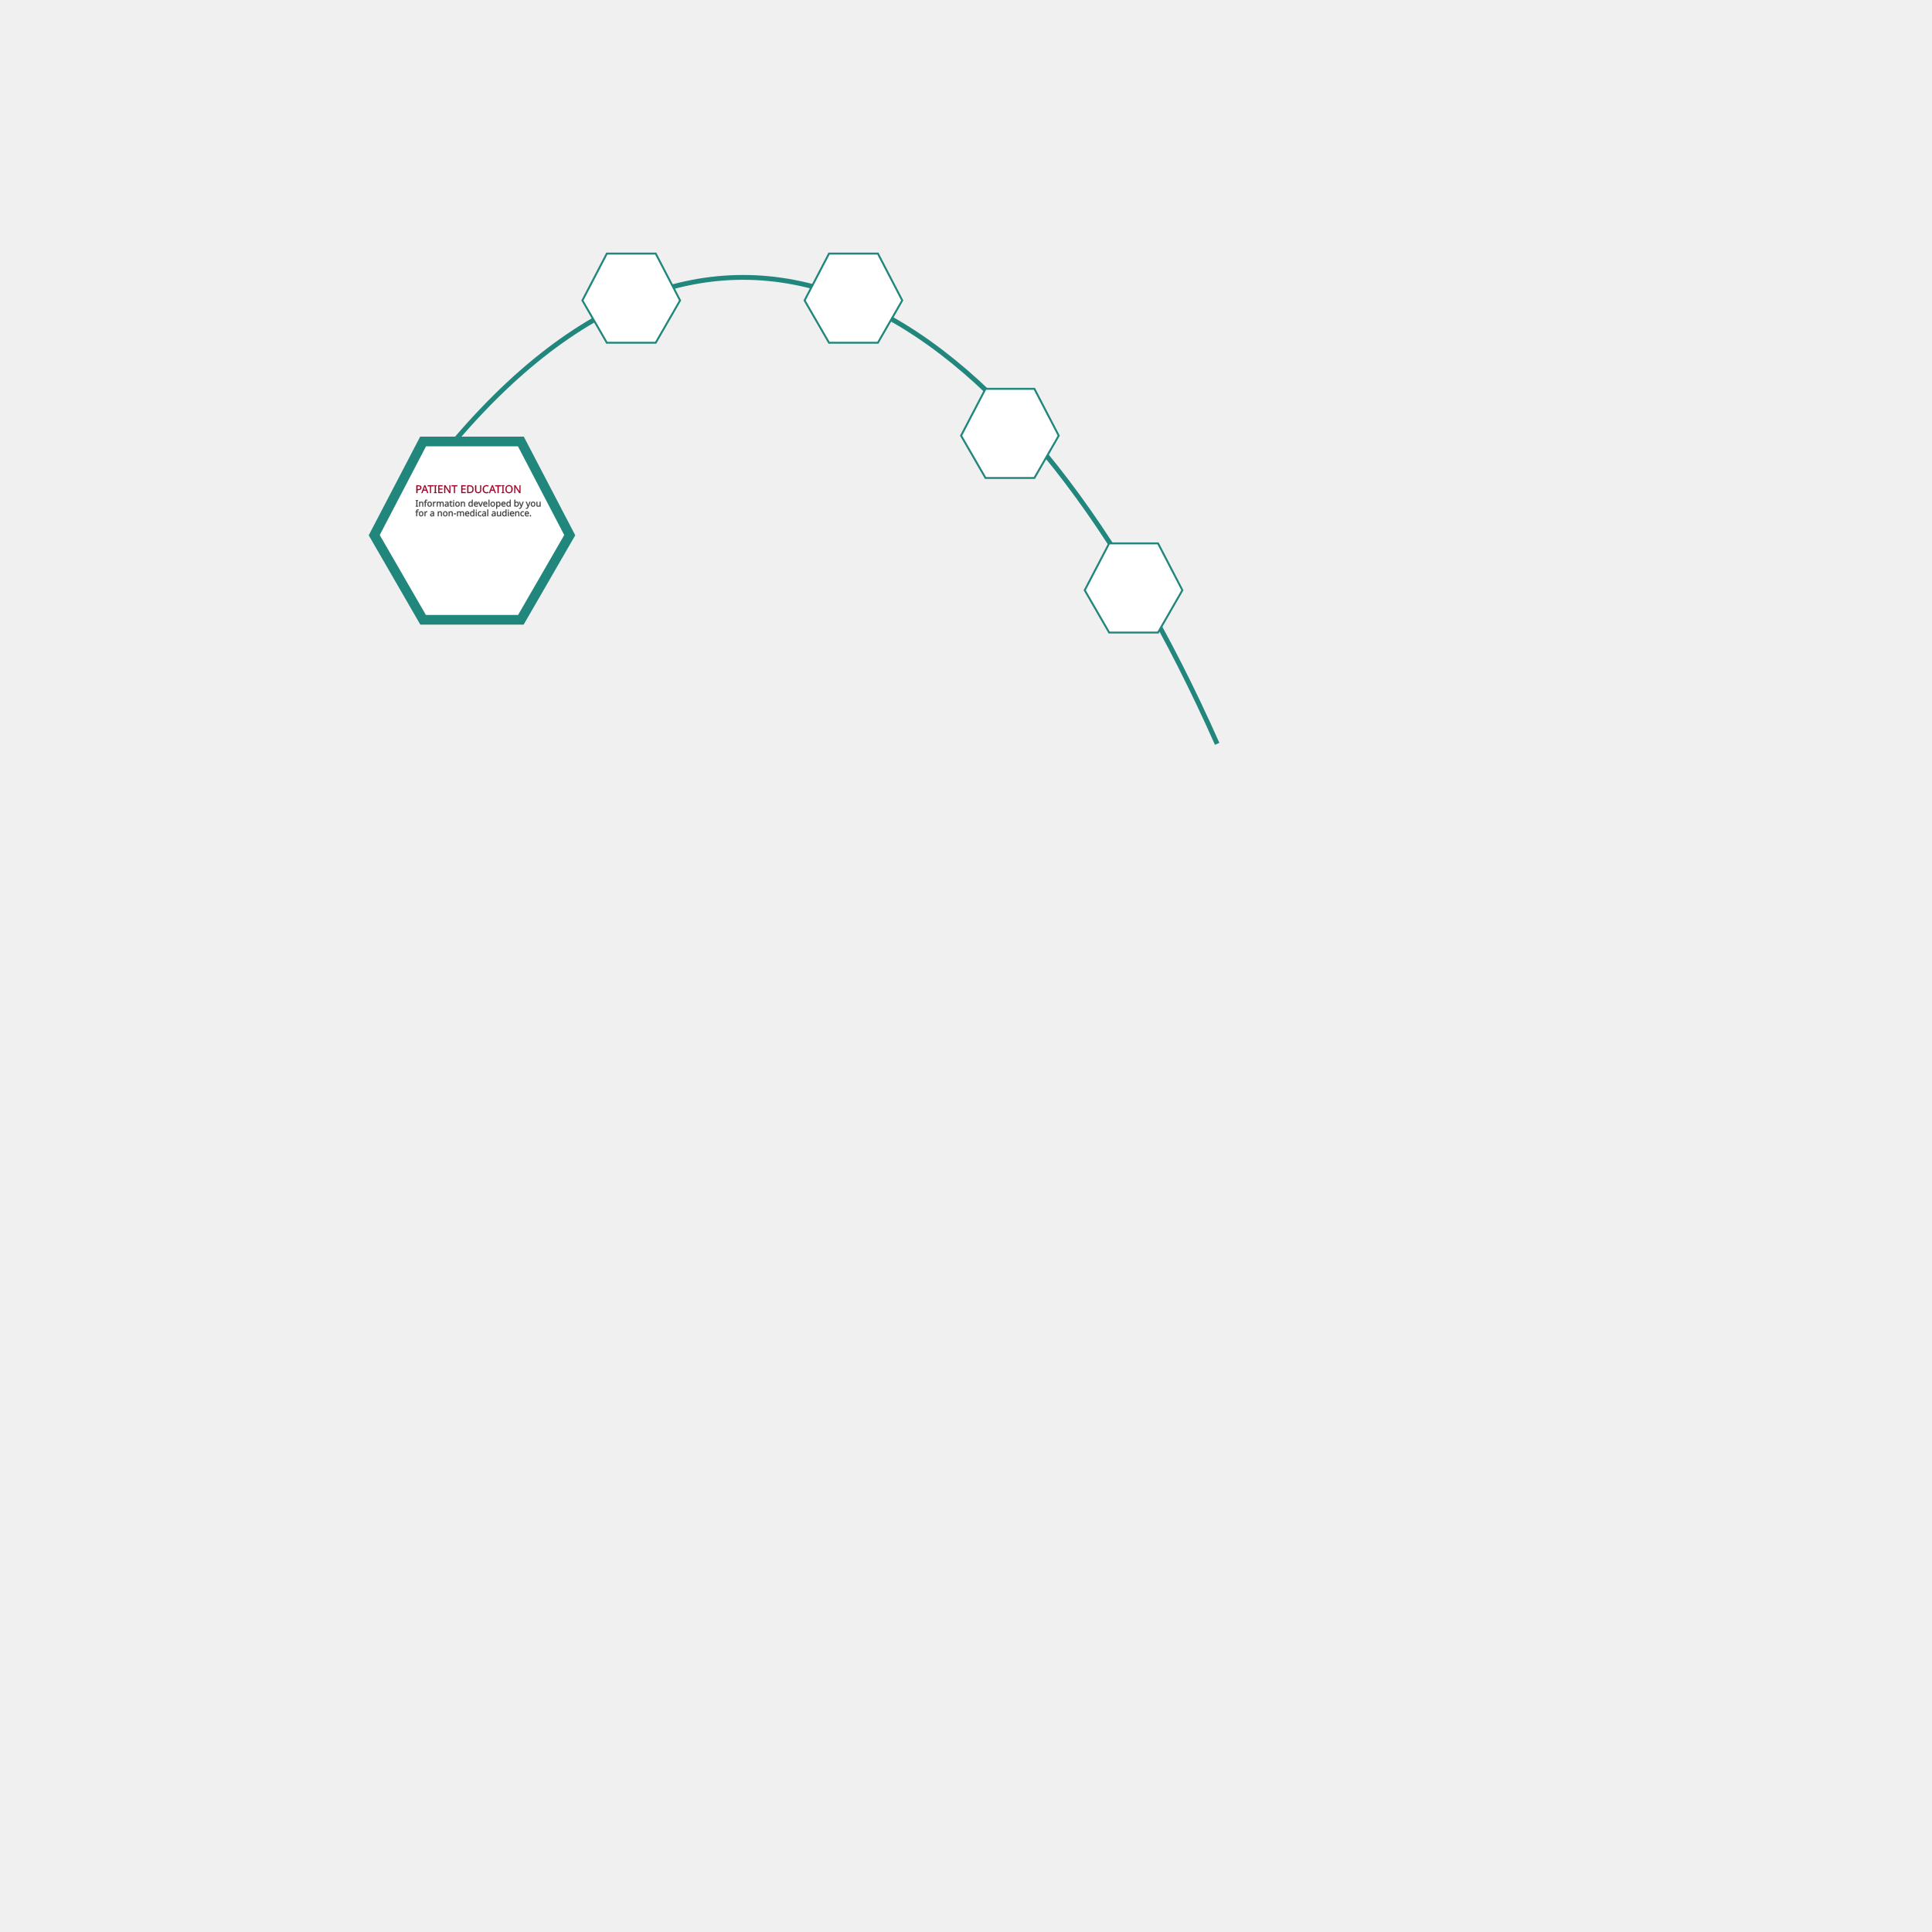
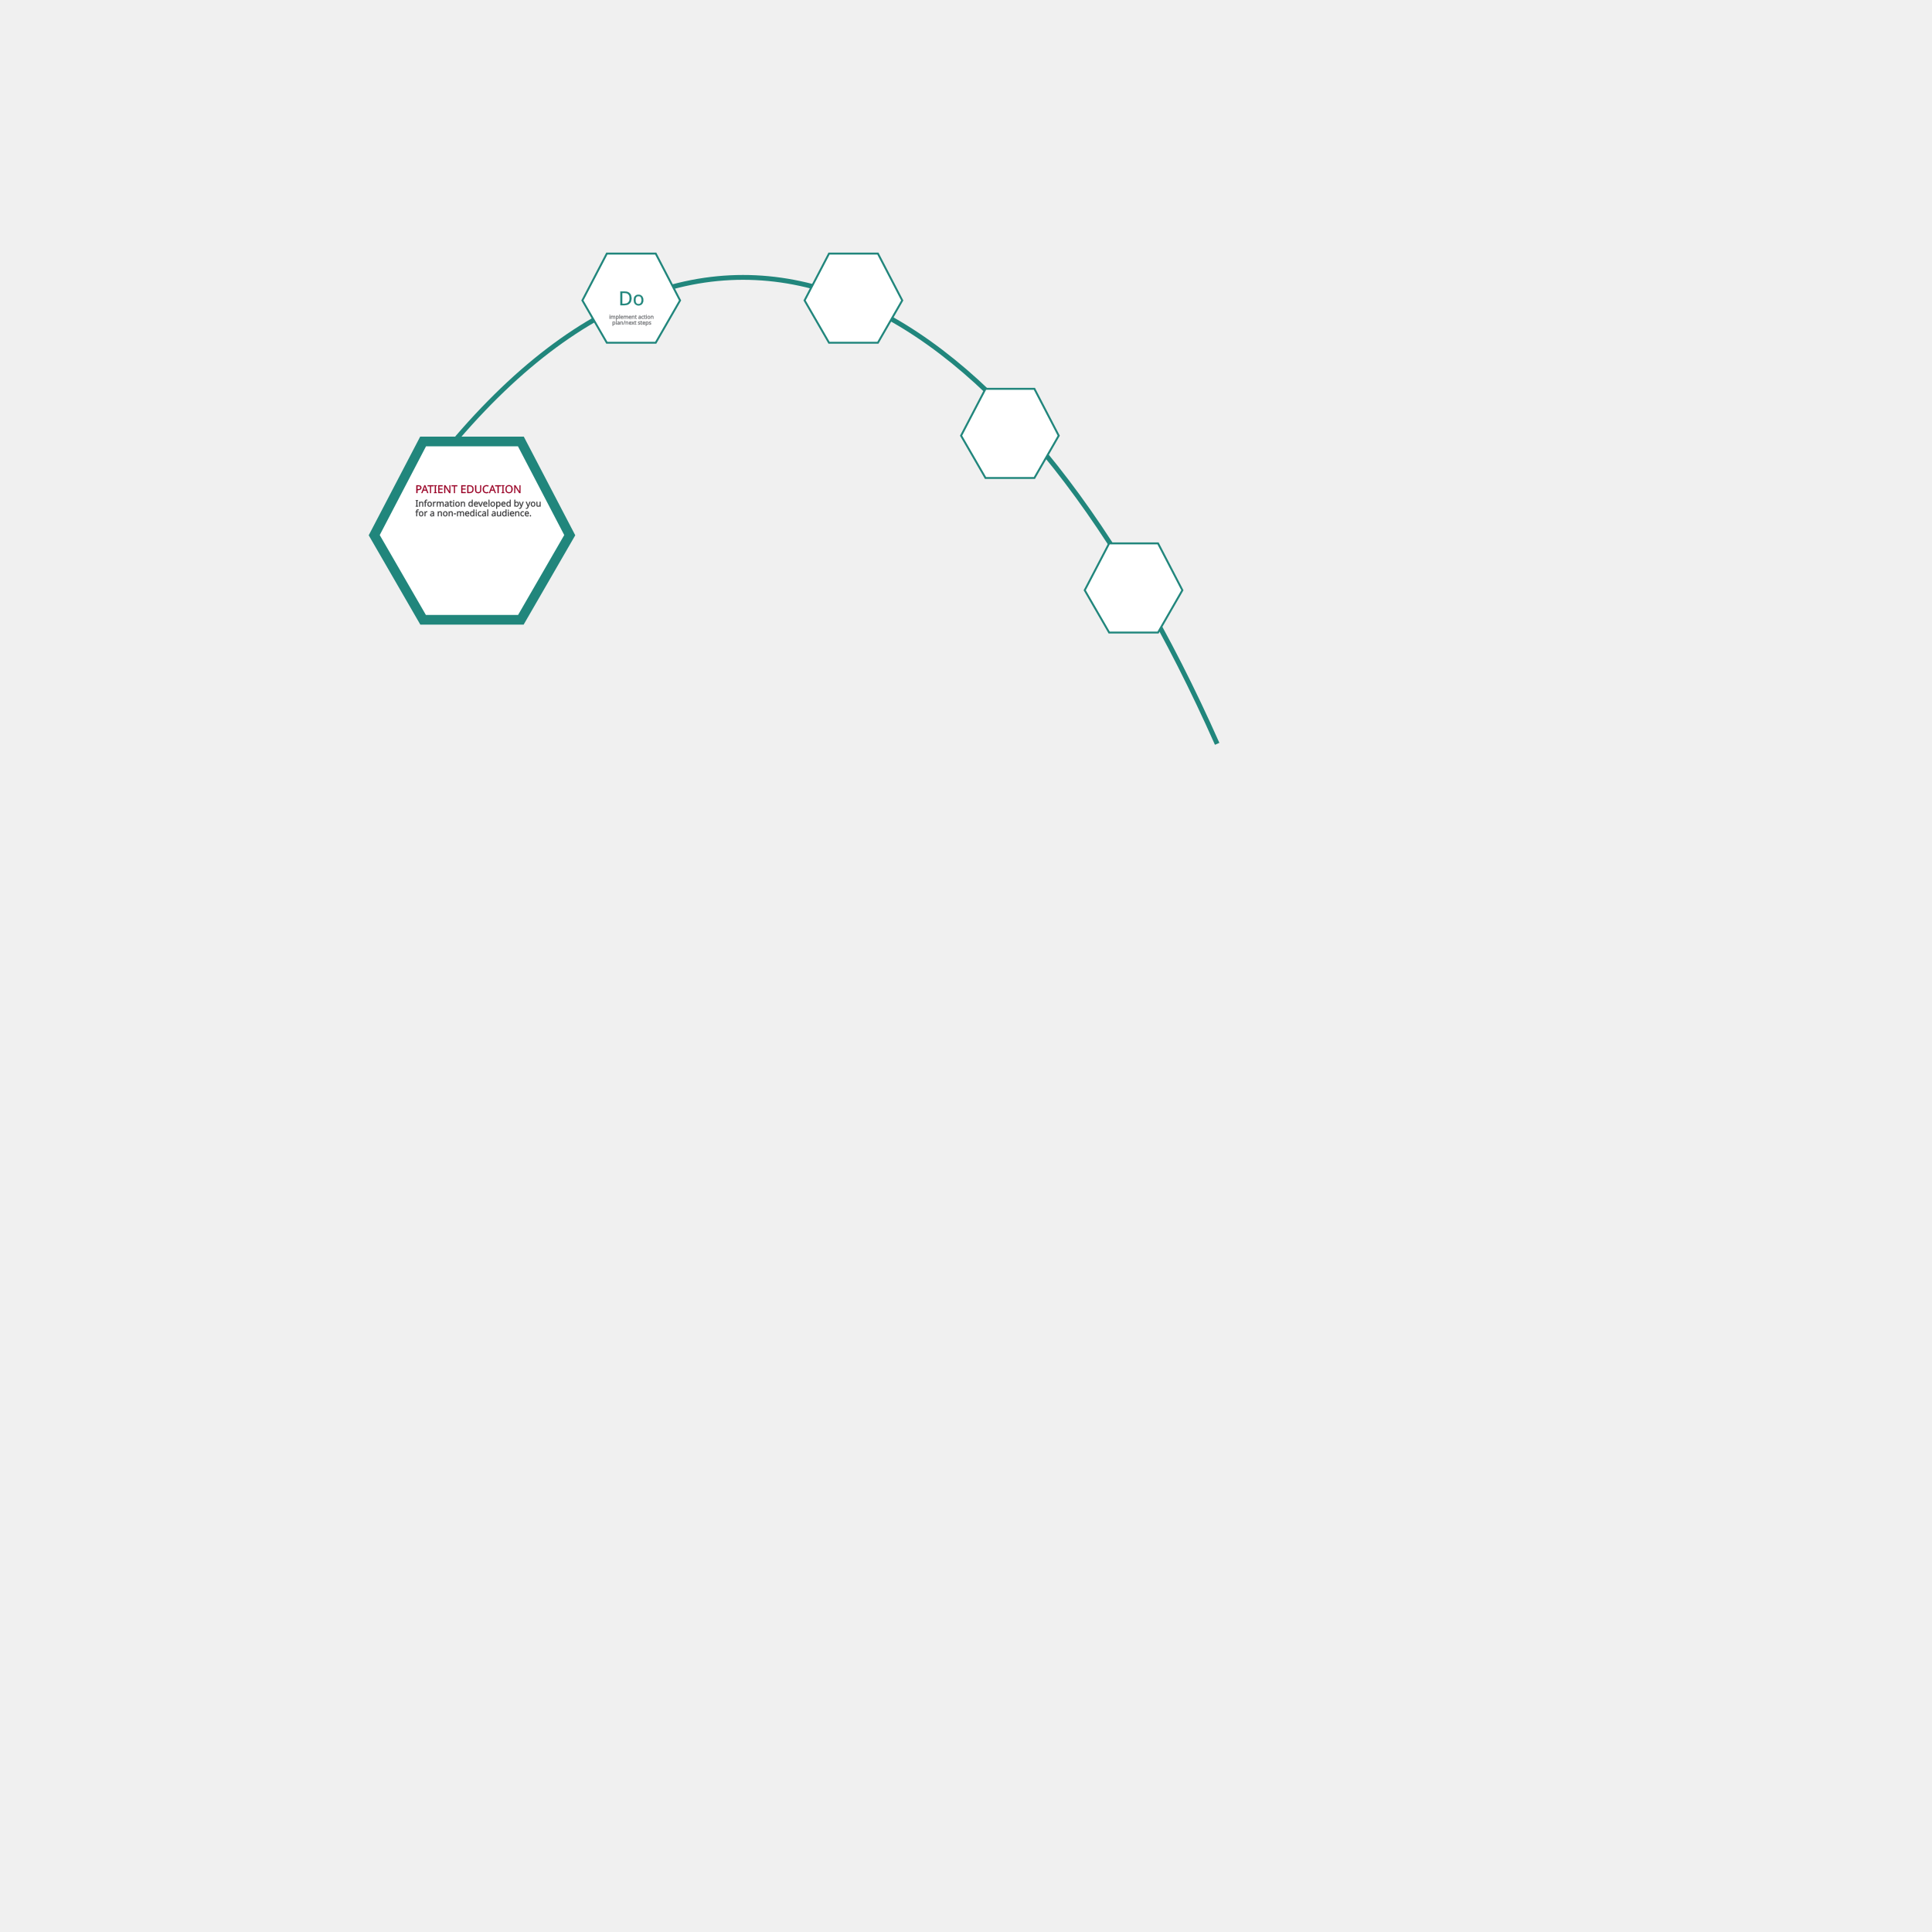
<svg xmlns="http://www.w3.org/2000/svg" xmlns:xlink="http://www.w3.org/1999/xlink" version="1.1" width="10000" height="10000">
  <defs>
    <style type="text/css">
      .patient {stroke:rgb(33,134,124)}
      .start {stroke-width:50}
      .step {stroke-width:10}
      polygon {fill:white}
      #largeHexagon {height:973px;width:1070px}
      path {stroke-width:25;fill:none}
      text {font-family:sans-serif}
      .heading {font-size:56px;stroke:rgb(153,0,36);fill:rgb(153,0,36)}
      .subheading {font-size:46px;stroke:rgb(52,52,54);fill:rgb(52,52,54);font-weight:100}
    </style>
    <polygon id="largeHexagon" points="1041,510 788,25 282,25 29,510 282,948 788,948" />
    <polygon id="smallHexagon" points="520,255 394,12.5 141,12.5 14.5,255 141,474 394,474" />
    <path id="path" d="M 66 167 C 1500 -1500 3000 -500 4000 1750" />
    <text id="patient-education" x="2150" y="2552">
      <tspan class="heading">PATIENT EDUCATION</tspan>
      <tspan class="subheading" x="2150" dy="70">Information developed by you</tspan>
      <tspan class="subheading" x="2150" dy="50">for a non-medical audience.</tspan>
    </text>
  </defs>
  <use class="patient start" xlink:href="#largeHexagon" x="1908" y="2260" />
  <use xlink:href="#patient-education" />
  <use class="patient" xlink:href="#path" x="2300" y="2100" />
  <use class="patient step" xlink:href="#smallHexagon" x="3000" y="1300" />
+   <text text-anchor="middle" x="3270" y="1580">
+     <tspan style="font-size:100px;fill:rgb(33,134,124);stroke:rgb(33,134,124)">Do</tspan>
+     <tspan x="3270" dy="70" style="font-size:28px;font-weight:100;stroke:rgb(109,111,114);fill:rgb(109,111,114)">implement action</tspan>
+     <tspan x="3270" dy="30" style="font-size:28px;font-weight:100;stroke:rgb(109,111,114);fill:rgb(109,111,114)">plan/next steps</tspan>
+   </text>
  <use class="patient step" xlink:href="#smallHexagon" x="4150" y="1300" />
  <use class="patient step" xlink:href="#smallHexagon" x="4960" y="2000" />
  <use class="patient step" xlink:href="#smallHexagon" x="5600" y="2800" />
</svg>
